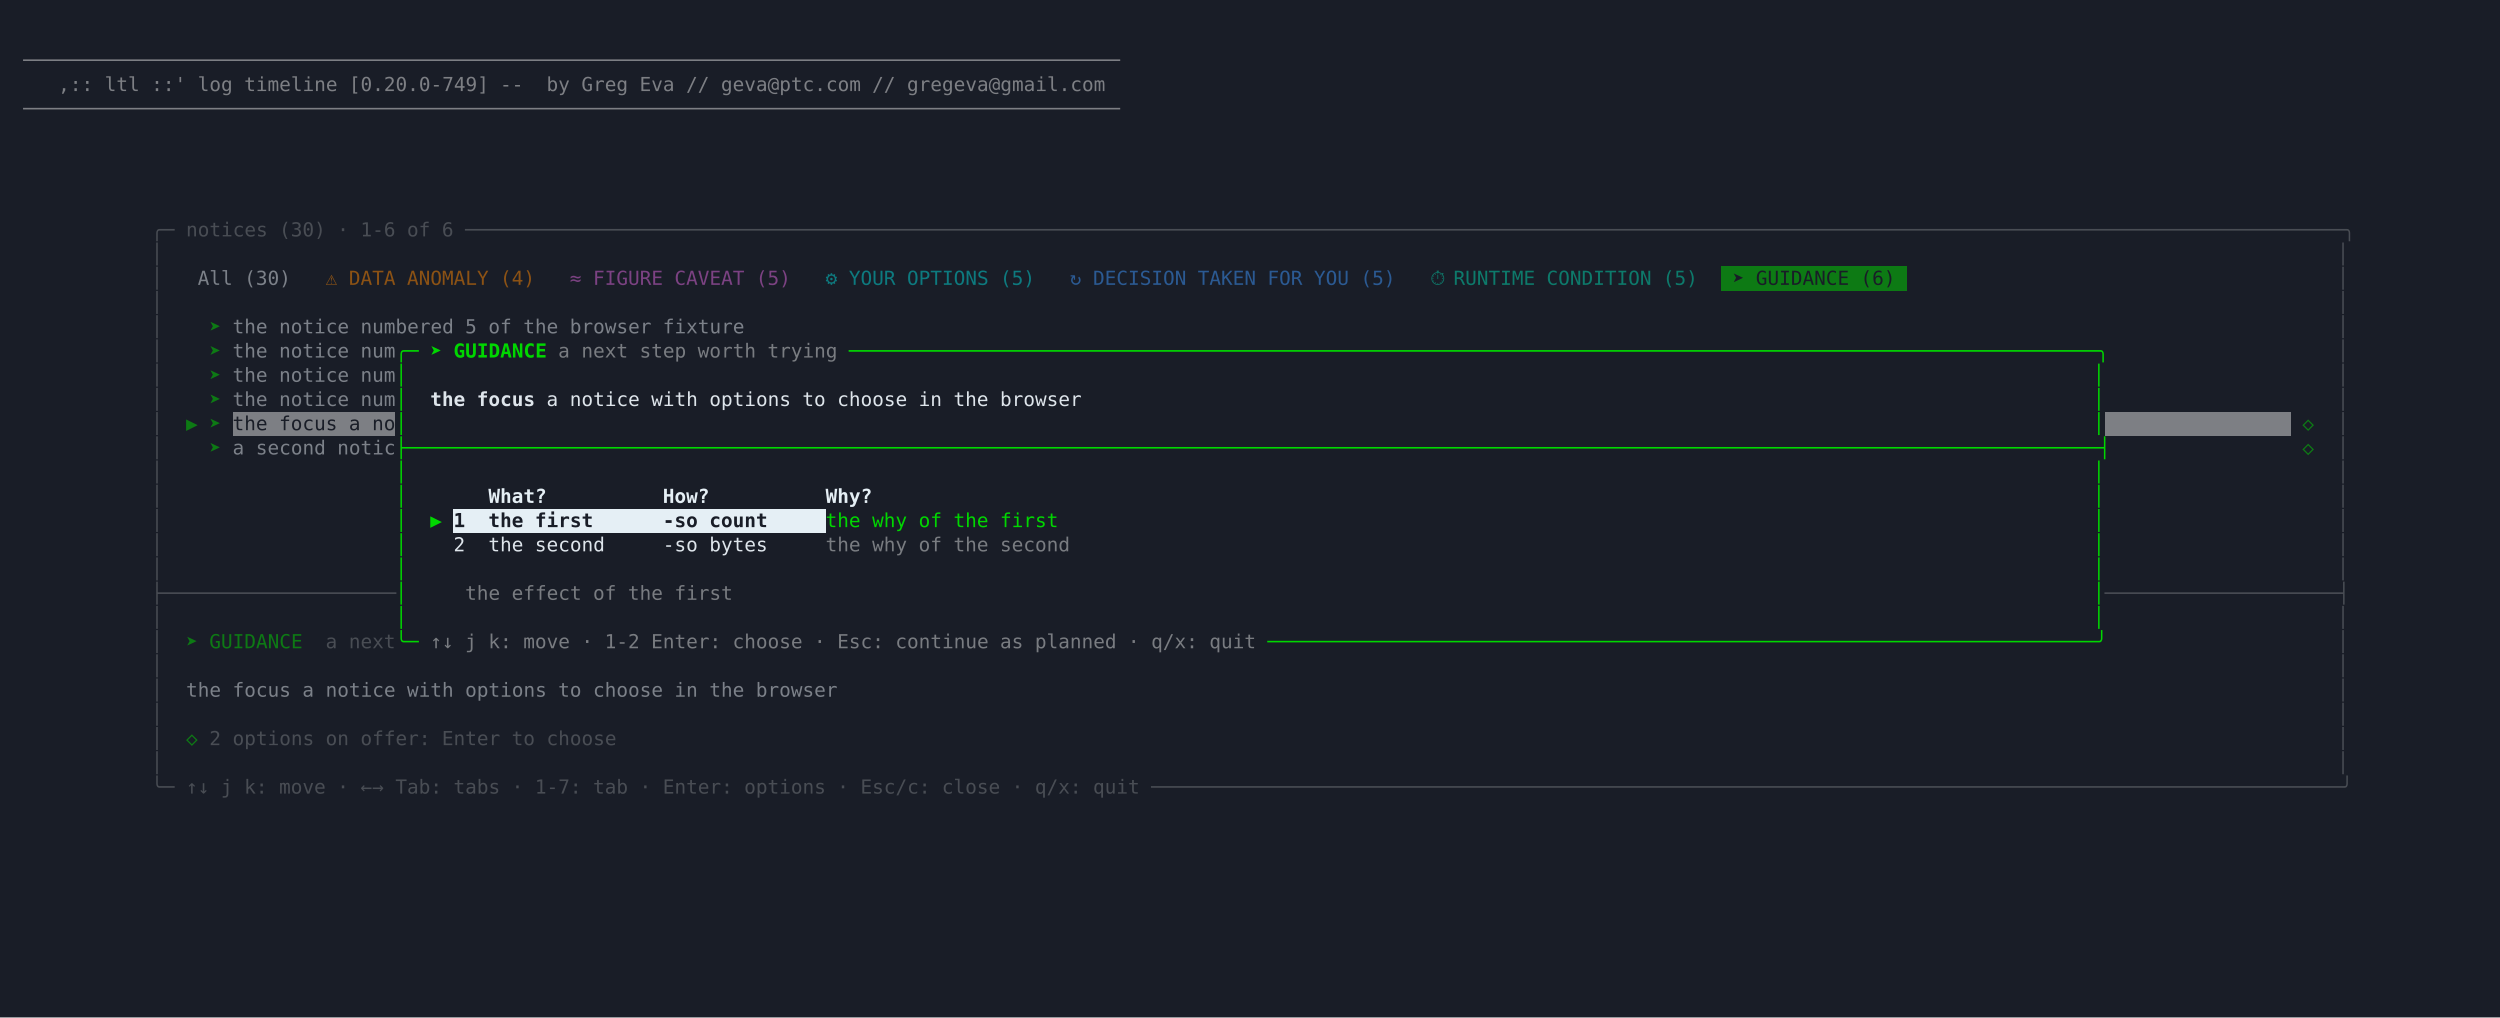
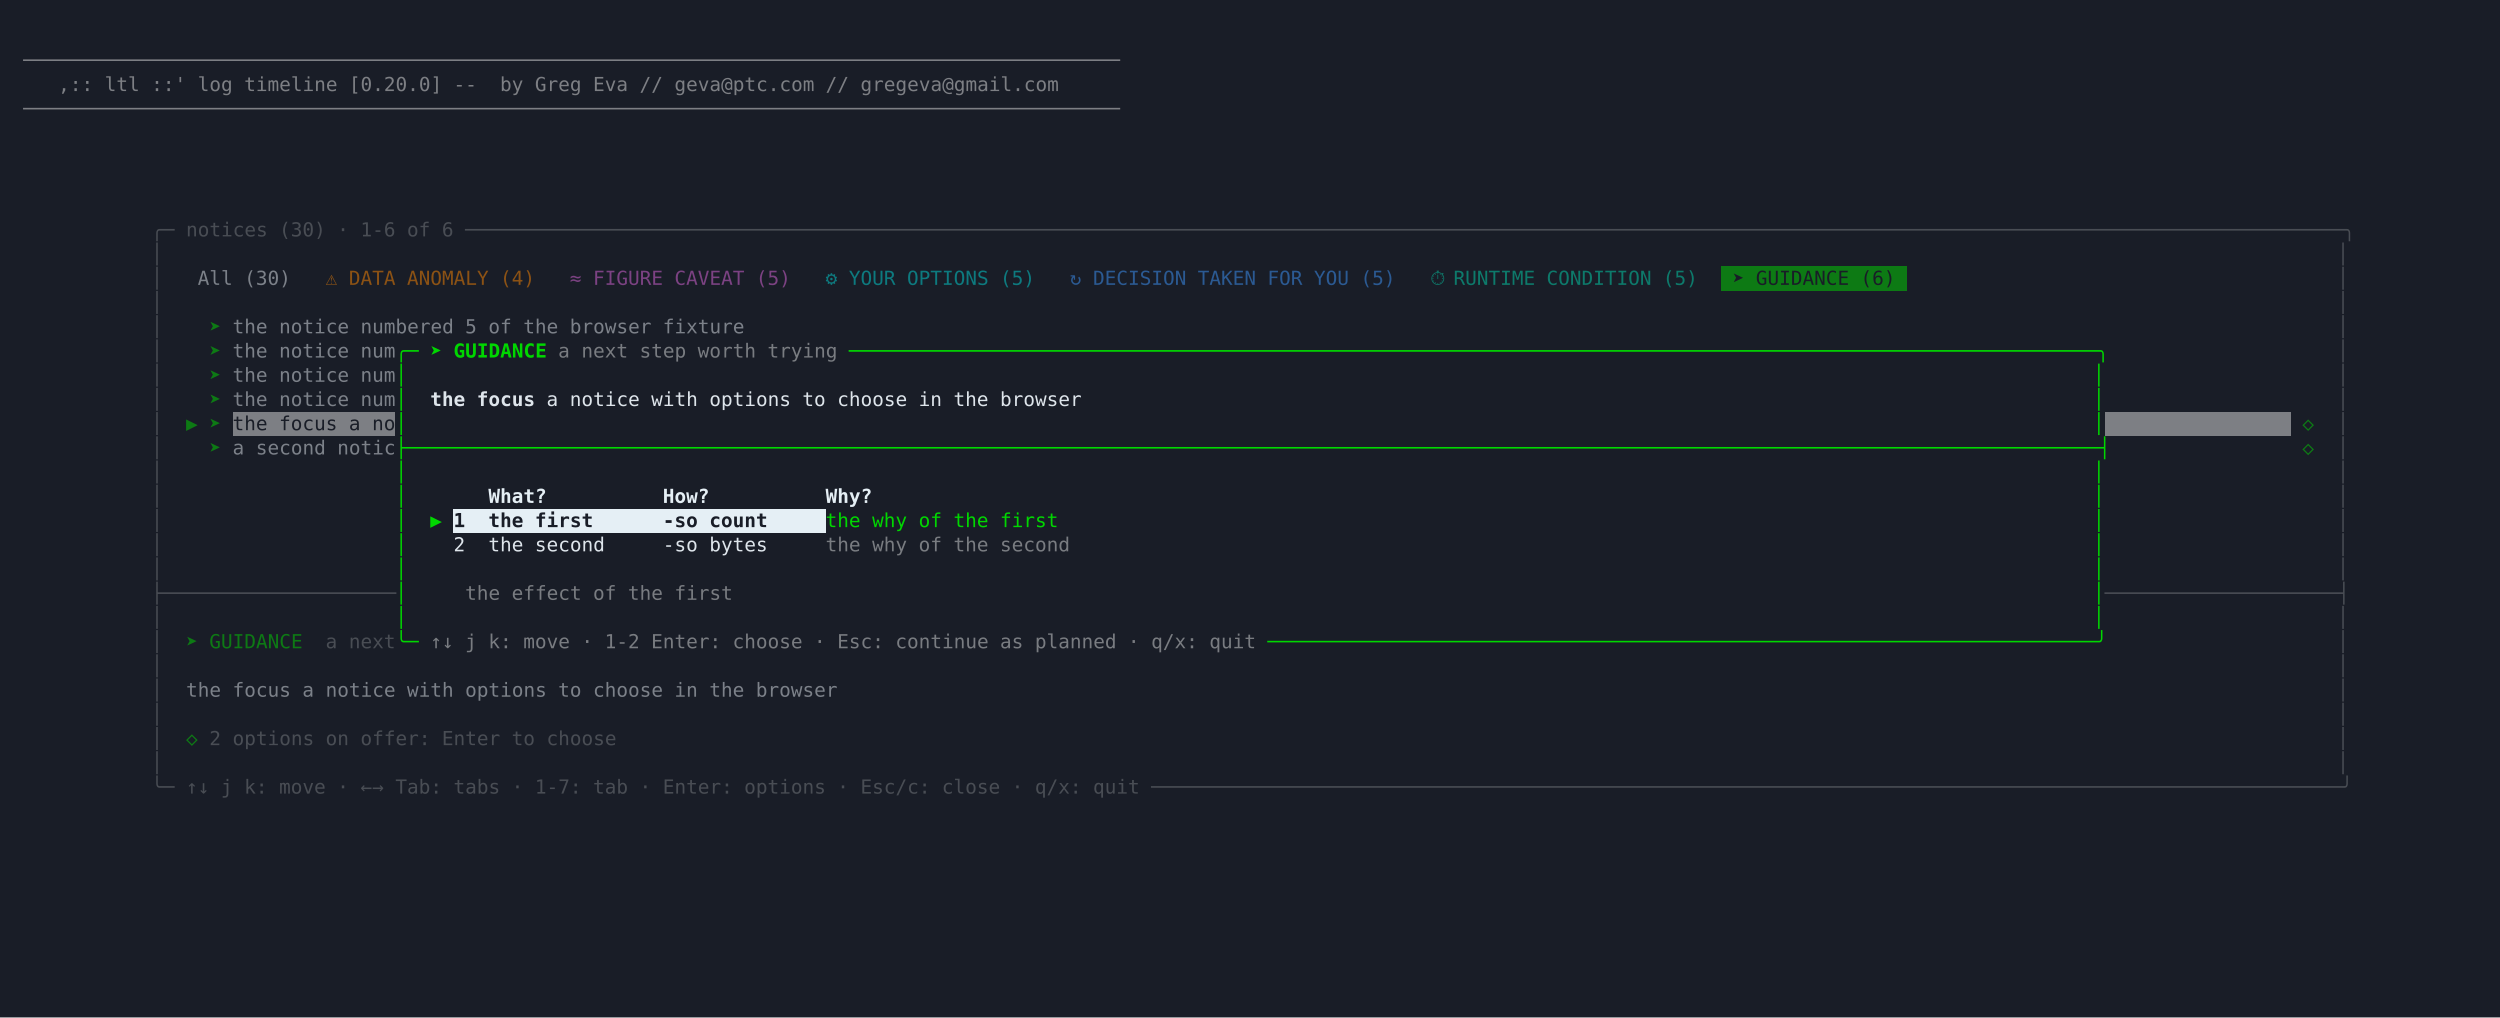
<svg xmlns="http://www.w3.org/2000/svg" width="1548" height="630" viewBox="0 0 1548 630">
  <rect width="100%" height="100%" fill="#191d27" />
  <g font-family="ui-monospace, 'SF Mono', SFMono-Regular, Menlo, Consolas, 'DejaVu Sans Mono', monospace" font-size="12">
    <rect x="1065.6" y="165" width="115.2" height="15" fill="#0d7a14" shape-rendering="crispEdges" />
    <rect x="144" y="255" width="100.8" height="15" fill="#7d7f84" shape-rendering="crispEdges" />
    <rect x="1303.2" y="255" width="115.2" height="15" fill="#7d7f84" shape-rendering="crispEdges" />
    <rect x="280.8" y="315" width="230.4" height="15" fill="#e5eff5" shape-rendering="crispEdges" />
    <text x="14.4" y="41.4" fill="#7d7f84" textLength="676.8" lengthAdjust="spacing">──────────────────────────────────────────────────────────────────────────────────────────────</text>
    <text x="36" y="56.4" fill="#7d7f84" textLength="21.6" lengthAdjust="spacing">,::</text>
    <text x="64.8" y="56.4" fill="#7d7f84" textLength="21.6" lengthAdjust="spacing">ltl</text>
    <text x="93.6" y="56.4" fill="#7d7f84" textLength="21.6" lengthAdjust="spacing">::'</text>
    <text x="122.4" y="56.4" fill="#7d7f84" textLength="21.6" lengthAdjust="spacing">log</text>
    <text x="151.2" y="56.4" fill="#7d7f84" textLength="57.6" lengthAdjust="spacing">timeline</text>
-     <text x="216" y="56.4" fill="#7d7f84" textLength="86.4" lengthAdjust="spacing">[0.20.0-749]</text>
-     <text x="309.6" y="56.4" fill="#7d7f84" textLength="14.4" lengthAdjust="spacing">--</text>
-     <text x="338.4" y="56.4" fill="#7d7f84" textLength="14.4" lengthAdjust="spacing">by</text>
-     <text x="360" y="56.4" fill="#7d7f84" textLength="28.8" lengthAdjust="spacing">Greg</text>
-     <text x="396" y="56.4" fill="#7d7f84" textLength="21.6" lengthAdjust="spacing">Eva</text>
-     <text x="424.8" y="56.4" fill="#7d7f84" textLength="14.4" lengthAdjust="spacing">//</text>
-     <text x="446.4" y="56.4" fill="#7d7f84" textLength="86.4" lengthAdjust="spacing">geva@ptc.com</text>
-     <text x="540" y="56.4" fill="#7d7f84" textLength="14.4" lengthAdjust="spacing">//</text>
-     <text x="561.6" y="56.4" fill="#7d7f84" textLength="122.4" lengthAdjust="spacing">gregeva@gmail.com</text>
+     <text x="216" y="56.4" fill="#7d7f84" textLength="57.6" lengthAdjust="spacing">[0.20.0]</text>
+     <text x="280.8" y="56.4" fill="#7d7f84" textLength="14.4" lengthAdjust="spacing">--</text>
+     <text x="309.6" y="56.4" fill="#7d7f84" textLength="14.4" lengthAdjust="spacing">by</text>
+     <text x="331.2" y="56.4" fill="#7d7f84" textLength="28.8" lengthAdjust="spacing">Greg</text>
+     <text x="367.2" y="56.4" fill="#7d7f84" textLength="21.6" lengthAdjust="spacing">Eva</text>
+     <text x="396" y="56.4" fill="#7d7f84" textLength="14.4" lengthAdjust="spacing">//</text>
+     <text x="417.6" y="56.4" fill="#7d7f84" textLength="86.4" lengthAdjust="spacing">geva@ptc.com</text>
+     <text x="511.2" y="56.4" fill="#7d7f84" textLength="14.4" lengthAdjust="spacing">//</text>
+     <text x="532.8" y="56.4" fill="#7d7f84" textLength="122.4" lengthAdjust="spacing">gregeva@gmail.com</text>
    <text x="14.4" y="71.4" fill="#7d7f84" textLength="676.8" lengthAdjust="spacing">──────────────────────────────────────────────────────────────────────────────────────────────</text>
    <text x="93.6" y="146.4" fill="#494d54" textLength="14.4" lengthAdjust="spacing">╭─</text>
    <text x="115.2" y="146.4" fill="#494d54" textLength="50.4" lengthAdjust="spacing">notices</text>
    <text x="172.8" y="146.4" fill="#494d54" textLength="28.8" lengthAdjust="spacing">(30)</text>
    <text x="208.8" y="146.4" fill="#494d54">·</text>
    <text x="223.2" y="146.4" fill="#494d54" textLength="21.6" lengthAdjust="spacing">1-6</text>
    <text x="252" y="146.4" fill="#494d54" textLength="14.4" lengthAdjust="spacing">of</text>
    <text x="273.6" y="146.4" fill="#494d54">6</text>
    <text x="288" y="146.4" fill="#494d54" textLength="1166.4" lengthAdjust="spacing">─────────────────────────────────────────────────────────────────────────────────────────────────────────────────────────────────────────────────────────────────╮</text>
    <text x="93.6" y="161.4" fill="#494d54">│</text>
    <text x="1447.2" y="161.4" fill="#494d54">│</text>
    <text x="93.6" y="176.4" fill="#494d54">│</text>
    <text x="122.4" y="176.4" fill="#7c8189" textLength="21.6" lengthAdjust="spacing">All</text>
    <text x="151.2" y="176.4" fill="#7c8189" textLength="28.8" lengthAdjust="spacing">(30)</text>
    <text x="201.6" y="176.4" fill="#8c5214">⚠</text>
    <text x="216" y="176.4" fill="#8c5214" textLength="28.8" lengthAdjust="spacing">DATA</text>
    <text x="252" y="176.4" fill="#8c5214" textLength="50.4" lengthAdjust="spacing">ANOMALY</text>
    <text x="309.6" y="176.4" fill="#8c5214" textLength="21.6" lengthAdjust="spacing">(4)</text>
    <text x="352.8" y="176.4" fill="#7c4283">≈</text>
    <text x="367.2" y="176.4" fill="#7c4283" textLength="43.2" lengthAdjust="spacing">FIGURE</text>
    <text x="417.6" y="176.4" fill="#7c4283" textLength="43.2" lengthAdjust="spacing">CAVEAT</text>
    <text x="468" y="176.4" fill="#7c4283" textLength="21.6" lengthAdjust="spacing">(5)</text>
    <text x="511.2" y="176.4" fill="#0d7a7f">⚙</text>
    <text x="525.6" y="176.4" fill="#0d7a7f" textLength="28.8" lengthAdjust="spacing">YOUR</text>
    <text x="561.6" y="176.4" fill="#0d7a7f" textLength="50.4" lengthAdjust="spacing">OPTIONS</text>
    <text x="619.2" y="176.4" fill="#0d7a7f" textLength="21.6" lengthAdjust="spacing">(5)</text>
    <text x="662.4" y="176.4" fill="#2b5a93">↻</text>
    <text x="676.8" y="176.4" fill="#2b5a93" textLength="57.6" lengthAdjust="spacing">DECISION</text>
    <text x="741.6" y="176.4" fill="#2b5a93" textLength="36" lengthAdjust="spacing">TAKEN</text>
    <text x="784.8" y="176.4" fill="#2b5a93" textLength="21.6" lengthAdjust="spacing">FOR</text>
    <text x="813.6" y="176.4" fill="#2b5a93" textLength="21.6" lengthAdjust="spacing">YOU</text>
    <text x="842.4" y="176.4" fill="#2b5a93" textLength="21.6" lengthAdjust="spacing">(5)</text>
    <text x="885.6" y="176.4" fill="#0d7a6b">⏱</text>
    <text x="900" y="176.4" fill="#0d7a6b" textLength="50.4" lengthAdjust="spacing">RUNTIME</text>
    <text x="957.6" y="176.4" fill="#0d7a6b" textLength="64.8" lengthAdjust="spacing">CONDITION</text>
    <text x="1029.6" y="176.4" fill="#0d7a6b" textLength="21.6" lengthAdjust="spacing">(5)</text>
    <text x="1072.8" y="176.4" fill="#191d27">➤</text>
    <text x="1087.2" y="176.4" fill="#191d27" textLength="57.6" lengthAdjust="spacing">GUIDANCE</text>
    <text x="1152" y="176.4" fill="#191d27" textLength="21.6" lengthAdjust="spacing">(6)</text>
    <text x="1447.2" y="176.4" fill="#494d54">│</text>
    <text x="93.6" y="191.4" fill="#494d54">│</text>
    <text x="1447.2" y="191.4" fill="#494d54">│</text>
    <text x="93.6" y="206.4" fill="#494d54">│</text>
    <text x="129.6" y="206.4" fill="#0d7a14">➤</text>
    <text x="144" y="206.4" fill="#7c8189" textLength="21.6" lengthAdjust="spacing">the</text>
    <text x="172.8" y="206.4" fill="#7c8189" textLength="43.2" lengthAdjust="spacing">notice</text>
    <text x="223.2" y="206.4" fill="#7c8189" textLength="57.6" lengthAdjust="spacing">numbered</text>
    <text x="288" y="206.4" fill="#7c8189">5</text>
    <text x="302.4" y="206.4" fill="#7c8189" textLength="14.4" lengthAdjust="spacing">of</text>
    <text x="324" y="206.4" fill="#7c8189" textLength="21.6" lengthAdjust="spacing">the</text>
    <text x="352.8" y="206.4" fill="#7c8189" textLength="50.4" lengthAdjust="spacing">browser</text>
    <text x="410.4" y="206.4" fill="#7c8189" textLength="50.4" lengthAdjust="spacing">fixture</text>
    <text x="1447.2" y="206.4" fill="#494d54">│</text>
    <text x="93.6" y="221.4" fill="#494d54">│</text>
    <text x="129.6" y="221.4" fill="#0d7a14">➤</text>
    <text x="144" y="221.4" fill="#7c8189" textLength="21.6" lengthAdjust="spacing">the</text>
    <text x="172.8" y="221.4" fill="#7c8189" textLength="43.2" lengthAdjust="spacing">notice</text>
    <text x="223.2" y="221.4" fill="#7c8189" textLength="21.6" lengthAdjust="spacing">num</text>
    <text x="244.8" y="221.4" fill="#00d700" textLength="14.4" lengthAdjust="spacing">╭─</text>
    <text x="266.4" y="221.4" fill="#00d700" font-weight="bold">➤</text>
    <text x="280.8" y="221.4" fill="#00d700" font-weight="bold" textLength="57.6" lengthAdjust="spacing">GUIDANCE</text>
    <text x="345.6" y="221.4" fill="#797c81">a</text>
    <text x="360" y="221.4" fill="#797c81" textLength="28.8" lengthAdjust="spacing">next</text>
    <text x="396" y="221.4" fill="#797c81" textLength="28.8" lengthAdjust="spacing">step</text>
    <text x="432" y="221.4" fill="#797c81" textLength="36" lengthAdjust="spacing">worth</text>
    <text x="475.2" y="221.4" fill="#797c81" textLength="43.2" lengthAdjust="spacing">trying</text>
    <text x="525.6" y="221.4" fill="#00d700" textLength="777.6" lengthAdjust="spacing">───────────────────────────────────────────────────────────────────────────────────────────────────────────╮</text>
    <text x="1447.2" y="221.4" fill="#494d54">│</text>
    <text x="93.6" y="236.4" fill="#494d54">│</text>
    <text x="129.6" y="236.4" fill="#0d7a14">➤</text>
    <text x="144" y="236.4" fill="#7c8189" textLength="21.6" lengthAdjust="spacing">the</text>
    <text x="172.8" y="236.4" fill="#7c8189" textLength="43.2" lengthAdjust="spacing">notice</text>
    <text x="223.2" y="236.4" fill="#7c8189" textLength="21.6" lengthAdjust="spacing">num</text>
    <text x="244.8" y="236.4" fill="#00d700">│</text>
    <text x="1296" y="236.4" fill="#00d700">│</text>
    <text x="1447.2" y="236.4" fill="#494d54">│</text>
    <text x="93.6" y="251.4" fill="#494d54">│</text>
    <text x="129.6" y="251.4" fill="#0d7a14">➤</text>
    <text x="144" y="251.4" fill="#7c8189" textLength="21.6" lengthAdjust="spacing">the</text>
    <text x="172.8" y="251.4" fill="#7c8189" textLength="43.2" lengthAdjust="spacing">notice</text>
    <text x="223.2" y="251.4" fill="#7c8189" textLength="21.6" lengthAdjust="spacing">num</text>
    <text x="244.8" y="251.4" fill="#00d700">│</text>
    <text x="266.4" y="251.4" fill="#dee5eb" font-weight="bold" textLength="21.6" lengthAdjust="spacing">the</text>
    <text x="295.2" y="251.4" fill="#dee5eb" font-weight="bold" textLength="36" lengthAdjust="spacing">focus</text>
    <text x="338.4" y="251.4" fill="#dee5eb">a</text>
    <text x="352.8" y="251.4" fill="#dee5eb" textLength="43.2" lengthAdjust="spacing">notice</text>
    <text x="403.2" y="251.4" fill="#dee5eb" textLength="28.8" lengthAdjust="spacing">with</text>
    <text x="439.2" y="251.4" fill="#dee5eb" textLength="50.4" lengthAdjust="spacing">options</text>
    <text x="496.8" y="251.4" fill="#dee5eb" textLength="14.4" lengthAdjust="spacing">to</text>
    <text x="518.4" y="251.4" fill="#dee5eb" textLength="43.2" lengthAdjust="spacing">choose</text>
    <text x="568.8" y="251.4" fill="#dee5eb" textLength="14.4" lengthAdjust="spacing">in</text>
    <text x="590.4" y="251.4" fill="#dee5eb" textLength="21.6" lengthAdjust="spacing">the</text>
    <text x="619.2" y="251.4" fill="#dee5eb" textLength="50.4" lengthAdjust="spacing">browser</text>
    <text x="1296" y="251.4" fill="#00d700">│</text>
    <text x="1447.2" y="251.4" fill="#494d54">│</text>
    <text x="93.6" y="266.4" fill="#494d54">│</text>
    <text x="115.2" y="266.4" fill="#0d7a14">▶</text>
    <text x="129.6" y="266.4" fill="#0d7a14">➤</text>
    <text x="144" y="266.4" fill="#191d27" textLength="21.6" lengthAdjust="spacing">the</text>
    <text x="172.8" y="266.4" fill="#191d27" textLength="36" lengthAdjust="spacing">focus</text>
    <text x="216" y="266.4" fill="#191d27">a</text>
    <text x="230.4" y="266.4" fill="#191d27" textLength="14.4" lengthAdjust="spacing">no</text>
    <text x="244.8" y="266.4" fill="#00d700">│</text>
    <text x="1296" y="266.4" fill="#00d700">│</text>
    <text x="1425.6" y="266.4" fill="#0d7a14">◇</text>
    <text x="1447.2" y="266.4" fill="#494d54">│</text>
    <text x="93.6" y="281.4" fill="#494d54">│</text>
    <text x="129.6" y="281.4" fill="#0d7a14">➤</text>
    <text x="144" y="281.4" fill="#7c8189">a</text>
    <text x="158.4" y="281.4" fill="#7c8189" textLength="43.2" lengthAdjust="spacing">second</text>
    <text x="208.8" y="281.4" fill="#7c8189" textLength="36" lengthAdjust="spacing">notic</text>
    <text x="244.8" y="281.4" fill="#00d700" textLength="1058.4" lengthAdjust="spacing">├─────────────────────────────────────────────────────────────────────────────────────────────────────────────────────────────────────────────────┤</text>
    <text x="1425.6" y="281.4" fill="#0d7a14">◇</text>
    <text x="1447.2" y="281.4" fill="#494d54">│</text>
    <text x="93.6" y="296.4" fill="#494d54">│</text>
    <text x="244.8" y="296.4" fill="#00d700">│</text>
    <text x="1296" y="296.4" fill="#00d700">│</text>
    <text x="1447.2" y="296.4" fill="#494d54">│</text>
    <text x="93.6" y="311.4" fill="#494d54">│</text>
    <text x="244.8" y="311.4" fill="#00d700">│</text>
    <text x="302.4" y="311.4" fill="#e5eff5" font-weight="bold" textLength="36" lengthAdjust="spacing">What?</text>
    <text x="410.4" y="311.4" fill="#e5eff5" font-weight="bold" textLength="28.8" lengthAdjust="spacing">How?</text>
    <text x="511.2" y="311.4" fill="#e5eff5" font-weight="bold" textLength="28.8" lengthAdjust="spacing">Why?</text>
    <text x="1296" y="311.4" fill="#00d700">│</text>
    <text x="1447.2" y="311.4" fill="#494d54">│</text>
    <text x="93.6" y="326.4" fill="#494d54">│</text>
    <text x="244.8" y="326.4" fill="#00d700">│</text>
    <text x="266.4" y="326.4" fill="#00d700">▶</text>
    <text x="280.8" y="326.4" fill="#191d27" font-weight="bold">1</text>
    <text x="302.4" y="326.4" fill="#191d27" font-weight="bold" textLength="21.6" lengthAdjust="spacing">the</text>
    <text x="331.2" y="326.4" fill="#191d27" font-weight="bold" textLength="36" lengthAdjust="spacing">first</text>
    <text x="410.4" y="326.4" fill="#191d27" font-weight="bold" textLength="21.6" lengthAdjust="spacing">-so</text>
    <text x="439.2" y="326.4" fill="#191d27" font-weight="bold" textLength="36" lengthAdjust="spacing">count</text>
    <text x="511.2" y="326.4" fill="#00d700" textLength="21.6" lengthAdjust="spacing">the</text>
    <text x="540" y="326.4" fill="#00d700" textLength="21.6" lengthAdjust="spacing">why</text>
    <text x="568.8" y="326.4" fill="#00d700" textLength="14.4" lengthAdjust="spacing">of</text>
    <text x="590.4" y="326.4" fill="#00d700" textLength="21.6" lengthAdjust="spacing">the</text>
    <text x="619.2" y="326.4" fill="#00d700" textLength="36" lengthAdjust="spacing">first</text>
    <text x="1296" y="326.4" fill="#00d700">│</text>
    <text x="1447.2" y="326.4" fill="#494d54">│</text>
    <text x="93.6" y="341.4" fill="#494d54">│</text>
    <text x="244.8" y="341.4" fill="#00d700">│</text>
    <text x="280.8" y="341.4" fill="#dee5eb">2</text>
    <text x="302.4" y="341.4" fill="#dee5eb" textLength="21.6" lengthAdjust="spacing">the</text>
    <text x="331.2" y="341.4" fill="#dee5eb" textLength="43.2" lengthAdjust="spacing">second</text>
    <text x="410.4" y="341.4" fill="#dee5eb" textLength="21.6" lengthAdjust="spacing">-so</text>
    <text x="439.2" y="341.4" fill="#dee5eb" textLength="36" lengthAdjust="spacing">bytes</text>
    <text x="511.2" y="341.4" fill="#797c81" textLength="21.6" lengthAdjust="spacing">the</text>
    <text x="540" y="341.4" fill="#797c81" textLength="21.6" lengthAdjust="spacing">why</text>
    <text x="568.8" y="341.4" fill="#797c81" textLength="14.4" lengthAdjust="spacing">of</text>
    <text x="590.4" y="341.4" fill="#797c81" textLength="21.6" lengthAdjust="spacing">the</text>
    <text x="619.2" y="341.4" fill="#797c81" textLength="43.2" lengthAdjust="spacing">second</text>
    <text x="1296" y="341.4" fill="#00d700">│</text>
    <text x="1447.2" y="341.4" fill="#494d54">│</text>
    <text x="93.6" y="356.4" fill="#494d54">│</text>
    <text x="244.8" y="356.4" fill="#00d700">│</text>
    <text x="1296" y="356.4" fill="#00d700">│</text>
    <text x="1447.2" y="356.4" fill="#494d54">│</text>
    <text x="93.6" y="371.4" fill="#494d54" textLength="151.2" lengthAdjust="spacing">├────────────────────</text>
    <text x="244.8" y="371.4" fill="#00d700">│</text>
    <text x="288" y="371.4" fill="#797c81" textLength="21.6" lengthAdjust="spacing">the</text>
    <text x="316.8" y="371.4" fill="#797c81" textLength="43.2" lengthAdjust="spacing">effect</text>
    <text x="367.2" y="371.4" fill="#797c81" textLength="14.4" lengthAdjust="spacing">of</text>
    <text x="388.8" y="371.4" fill="#797c81" textLength="21.6" lengthAdjust="spacing">the</text>
    <text x="417.6" y="371.4" fill="#797c81" textLength="36" lengthAdjust="spacing">first</text>
    <text x="1296" y="371.4" fill="#00d700">│</text>
    <text x="1303.2" y="371.4" fill="#494d54" textLength="151.2" lengthAdjust="spacing">────────────────────┤</text>
    <text x="93.6" y="386.4" fill="#494d54">│</text>
    <text x="244.8" y="386.4" fill="#00d700">│</text>
    <text x="1296" y="386.4" fill="#00d700">│</text>
    <text x="1447.2" y="386.4" fill="#494d54">│</text>
    <text x="93.6" y="401.4" fill="#494d54">│</text>
    <text x="115.2" y="401.4" fill="#0d7a14">➤</text>
    <text x="129.6" y="401.4" fill="#0d7a14" textLength="57.6" lengthAdjust="spacing">GUIDANCE</text>
    <text x="201.6" y="401.4" fill="#494d54">a</text>
    <text x="216" y="401.4" fill="#494d54" textLength="28.8" lengthAdjust="spacing">next</text>
    <text x="244.8" y="401.4" fill="#00d700" textLength="14.4" lengthAdjust="spacing">╰─</text>
    <text x="266.4" y="401.4" fill="#797c81" textLength="14.4" lengthAdjust="spacing">↑↓</text>
    <text x="288" y="401.4" fill="#797c81">j</text>
    <text x="302.4" y="401.4" fill="#797c81" textLength="14.4" lengthAdjust="spacing">k:</text>
    <text x="324" y="401.4" fill="#797c81" textLength="28.8" lengthAdjust="spacing">move</text>
    <text x="360" y="401.4" fill="#797c81">·</text>
    <text x="374.4" y="401.4" fill="#797c81" textLength="21.6" lengthAdjust="spacing">1-2</text>
    <text x="403.2" y="401.4" fill="#797c81" textLength="43.2" lengthAdjust="spacing">Enter:</text>
    <text x="453.6" y="401.4" fill="#797c81" textLength="43.2" lengthAdjust="spacing">choose</text>
    <text x="504" y="401.4" fill="#797c81">·</text>
    <text x="518.4" y="401.4" fill="#797c81" textLength="28.8" lengthAdjust="spacing">Esc:</text>
    <text x="554.4" y="401.4" fill="#797c81" textLength="57.6" lengthAdjust="spacing">continue</text>
    <text x="619.2" y="401.4" fill="#797c81" textLength="14.4" lengthAdjust="spacing">as</text>
    <text x="640.8" y="401.4" fill="#797c81" textLength="50.4" lengthAdjust="spacing">planned</text>
    <text x="698.4" y="401.4" fill="#797c81">·</text>
    <text x="712.8" y="401.4" fill="#797c81" textLength="28.8" lengthAdjust="spacing">q/x:</text>
    <text x="748.8" y="401.4" fill="#797c81" textLength="28.8" lengthAdjust="spacing">quit</text>
    <text x="784.8" y="401.4" fill="#00d700" textLength="518.4" lengthAdjust="spacing">───────────────────────────────────────────────────────────────────────╯</text>
    <text x="1447.2" y="401.4" fill="#494d54">│</text>
    <text x="93.6" y="416.4" fill="#494d54">│</text>
    <text x="1447.2" y="416.4" fill="#494d54">│</text>
    <text x="93.6" y="431.4" fill="#494d54">│</text>
    <text x="115.2" y="431.4" fill="#7c8189" textLength="21.6" lengthAdjust="spacing">the</text>
    <text x="144" y="431.4" fill="#7c8189" textLength="36" lengthAdjust="spacing">focus</text>
    <text x="187.2" y="431.4" fill="#7c8189">a</text>
    <text x="201.6" y="431.4" fill="#7c8189" textLength="43.2" lengthAdjust="spacing">notice</text>
    <text x="252" y="431.4" fill="#7c8189" textLength="28.8" lengthAdjust="spacing">with</text>
    <text x="288" y="431.4" fill="#7c8189" textLength="50.4" lengthAdjust="spacing">options</text>
    <text x="345.6" y="431.4" fill="#7c8189" textLength="14.4" lengthAdjust="spacing">to</text>
    <text x="367.2" y="431.4" fill="#7c8189" textLength="43.2" lengthAdjust="spacing">choose</text>
    <text x="417.6" y="431.4" fill="#7c8189" textLength="14.4" lengthAdjust="spacing">in</text>
    <text x="439.2" y="431.4" fill="#7c8189" textLength="21.6" lengthAdjust="spacing">the</text>
    <text x="468" y="431.4" fill="#7c8189" textLength="50.4" lengthAdjust="spacing">browser</text>
    <text x="1447.2" y="431.4" fill="#494d54">│</text>
    <text x="93.6" y="446.4" fill="#494d54">│</text>
    <text x="1447.2" y="446.4" fill="#494d54">│</text>
    <text x="93.6" y="461.4" fill="#494d54">│</text>
    <text x="115.2" y="461.4" fill="#0d7a14">◇</text>
    <text x="129.6" y="461.4" fill="#494d54">2</text>
    <text x="144" y="461.4" fill="#494d54" textLength="50.4" lengthAdjust="spacing">options</text>
    <text x="201.6" y="461.4" fill="#494d54" textLength="14.4" lengthAdjust="spacing">on</text>
    <text x="223.2" y="461.4" fill="#494d54" textLength="43.2" lengthAdjust="spacing">offer:</text>
    <text x="273.6" y="461.4" fill="#494d54" textLength="36" lengthAdjust="spacing">Enter</text>
    <text x="316.8" y="461.4" fill="#494d54" textLength="14.4" lengthAdjust="spacing">to</text>
    <text x="338.4" y="461.4" fill="#494d54" textLength="43.2" lengthAdjust="spacing">choose</text>
    <text x="1447.2" y="461.4" fill="#494d54">│</text>
    <text x="93.6" y="476.4" fill="#494d54">│</text>
    <text x="1447.2" y="476.4" fill="#494d54">│</text>
    <text x="93.6" y="491.4" fill="#494d54" textLength="14.4" lengthAdjust="spacing">╰─</text>
    <text x="115.2" y="491.4" fill="#494d54" textLength="14.4" lengthAdjust="spacing">↑↓</text>
    <text x="136.8" y="491.4" fill="#494d54">j</text>
    <text x="151.2" y="491.4" fill="#494d54" textLength="14.4" lengthAdjust="spacing">k:</text>
    <text x="172.8" y="491.4" fill="#494d54" textLength="28.8" lengthAdjust="spacing">move</text>
    <text x="208.8" y="491.4" fill="#494d54">·</text>
    <text x="223.2" y="491.4" fill="#494d54" textLength="14.4" lengthAdjust="spacing">←→</text>
    <text x="244.8" y="491.4" fill="#494d54" textLength="28.8" lengthAdjust="spacing">Tab:</text>
    <text x="280.8" y="491.4" fill="#494d54" textLength="28.8" lengthAdjust="spacing">tabs</text>
    <text x="316.8" y="491.4" fill="#494d54">·</text>
    <text x="331.2" y="491.4" fill="#494d54" textLength="28.8" lengthAdjust="spacing">1-7:</text>
    <text x="367.2" y="491.4" fill="#494d54" textLength="21.6" lengthAdjust="spacing">tab</text>
    <text x="396" y="491.4" fill="#494d54">·</text>
    <text x="410.4" y="491.4" fill="#494d54" textLength="43.2" lengthAdjust="spacing">Enter:</text>
    <text x="460.8" y="491.4" fill="#494d54" textLength="50.4" lengthAdjust="spacing">options</text>
    <text x="518.4" y="491.4" fill="#494d54">·</text>
    <text x="532.8" y="491.4" fill="#494d54" textLength="43.2" lengthAdjust="spacing">Esc/c:</text>
    <text x="583.2" y="491.4" fill="#494d54" textLength="36" lengthAdjust="spacing">close</text>
    <text x="626.4" y="491.4" fill="#494d54">·</text>
    <text x="640.8" y="491.4" fill="#494d54" textLength="28.8" lengthAdjust="spacing">q/x:</text>
    <text x="676.8" y="491.4" fill="#494d54" textLength="28.8" lengthAdjust="spacing">quit</text>
    <text x="712.8" y="491.4" fill="#494d54" textLength="741.6" lengthAdjust="spacing">──────────────────────────────────────────────────────────────────────────────────────────────────────╯</text>
  </g>
</svg>
